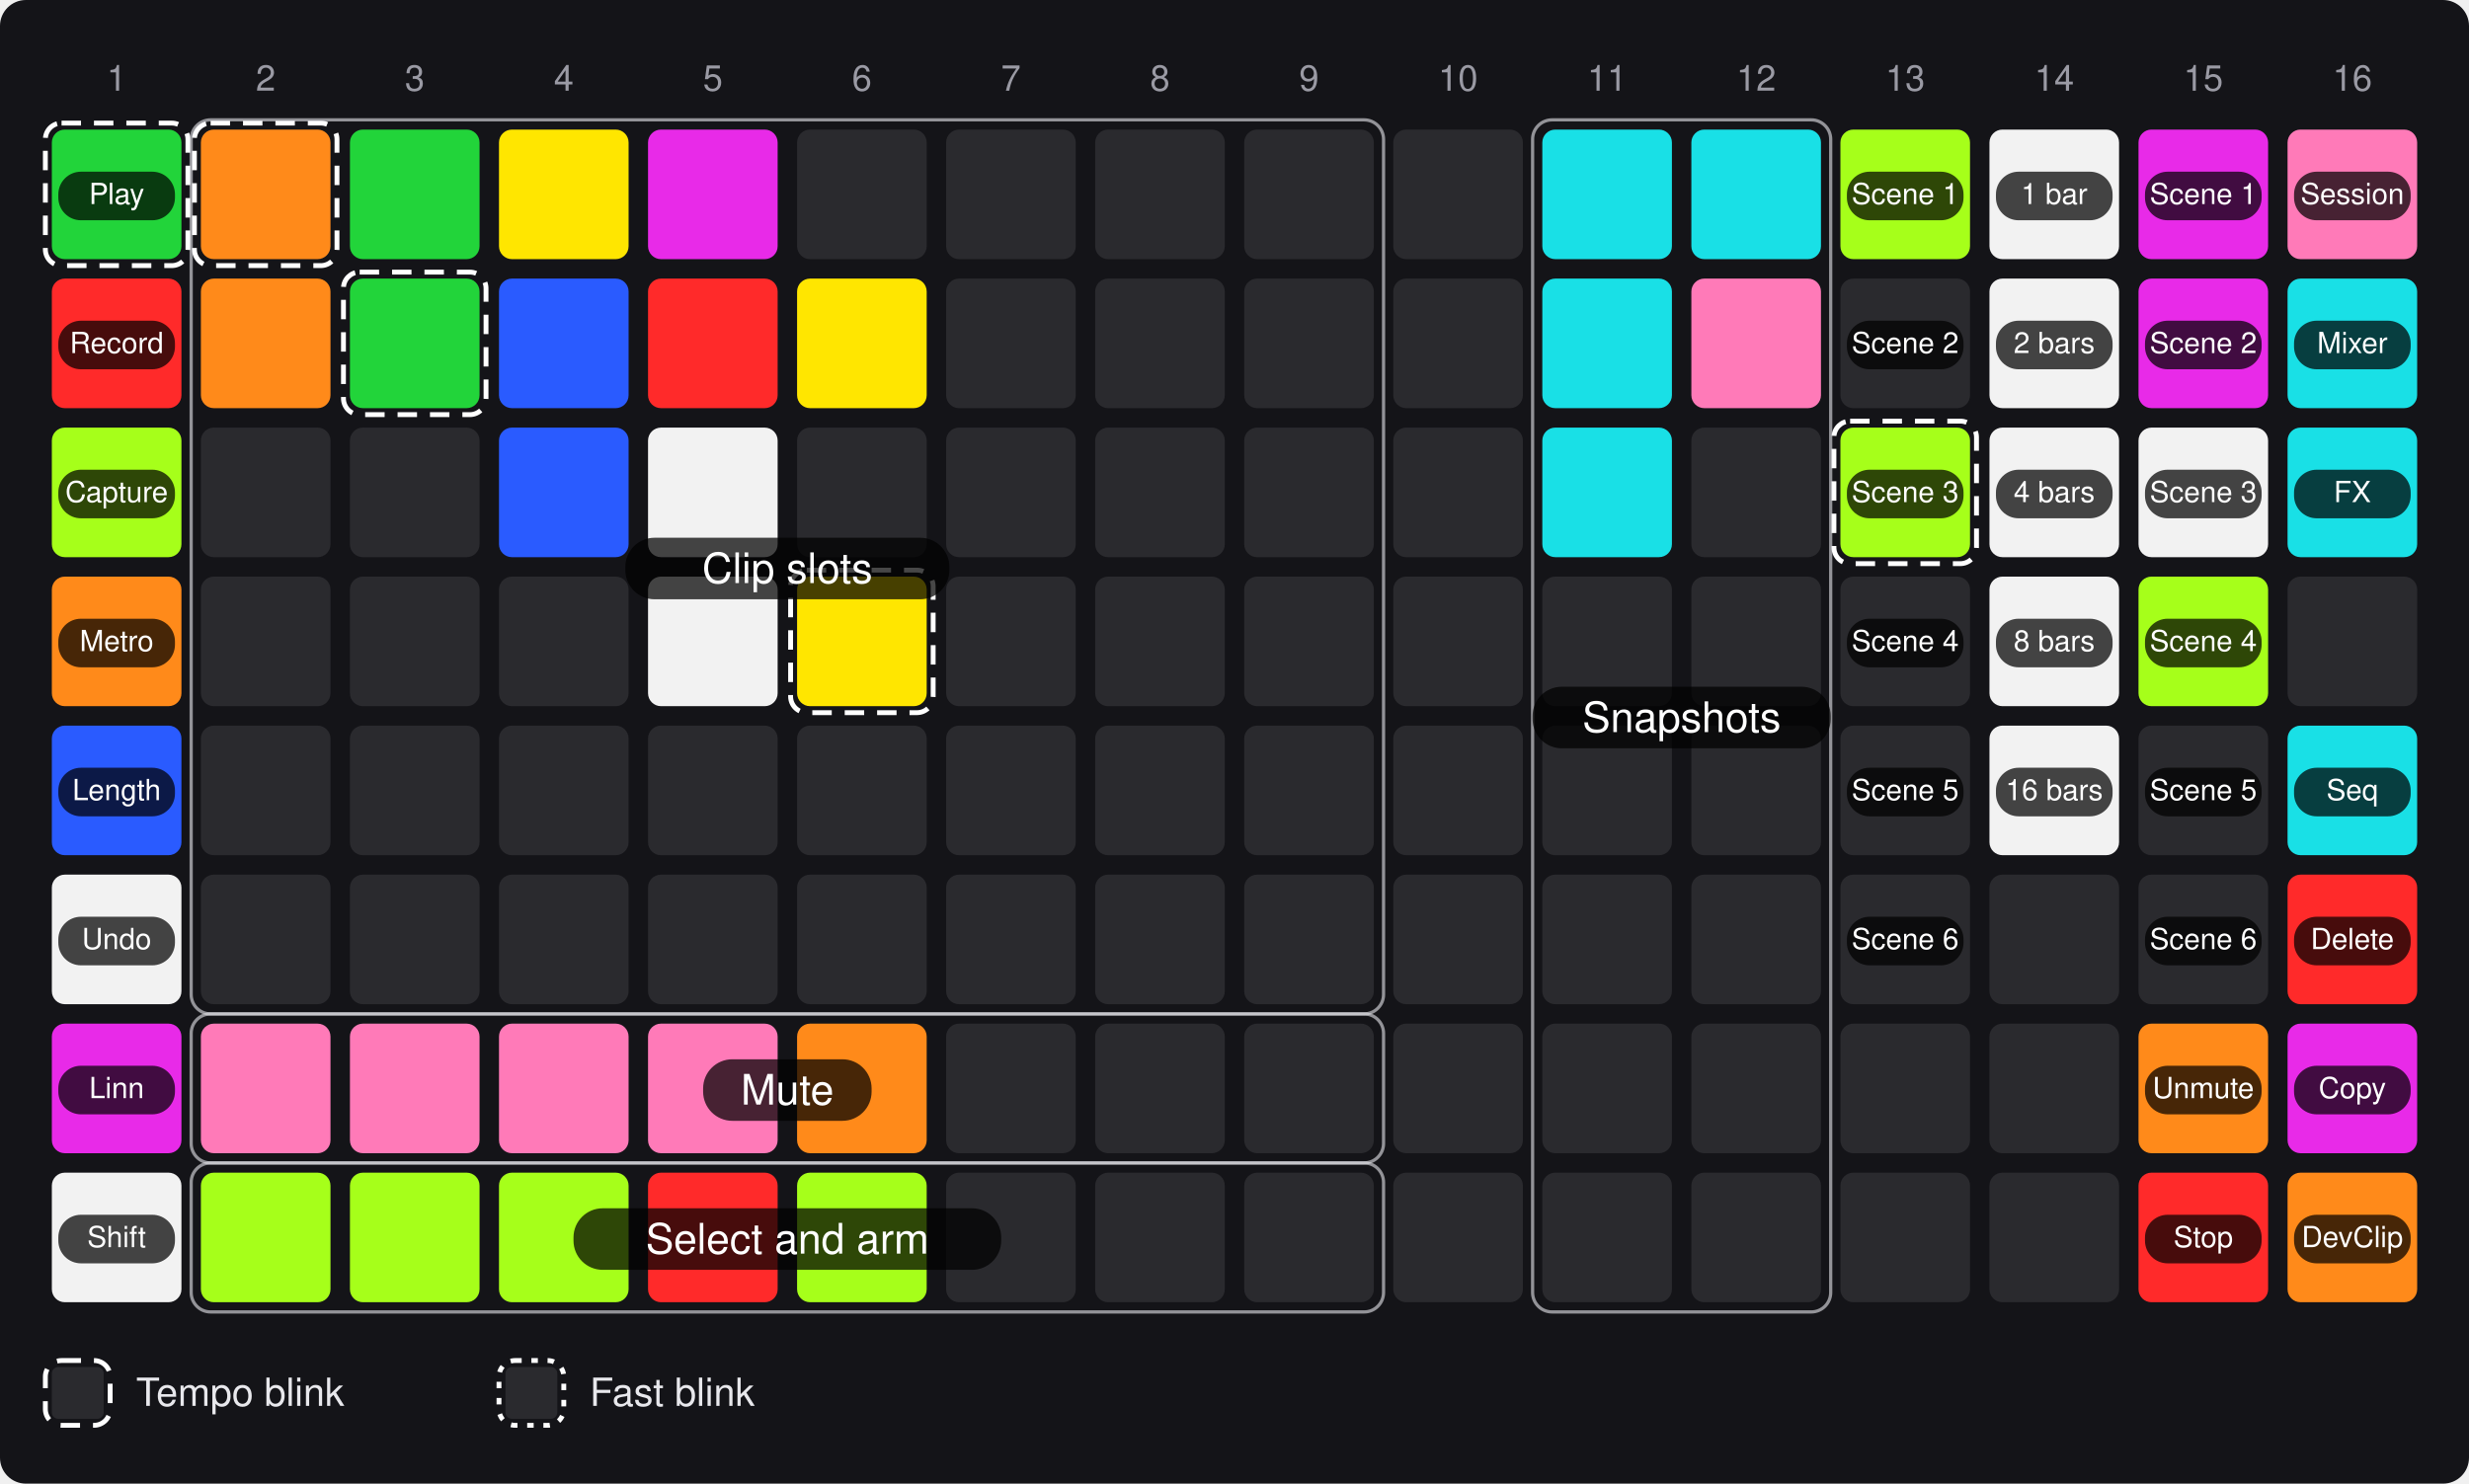
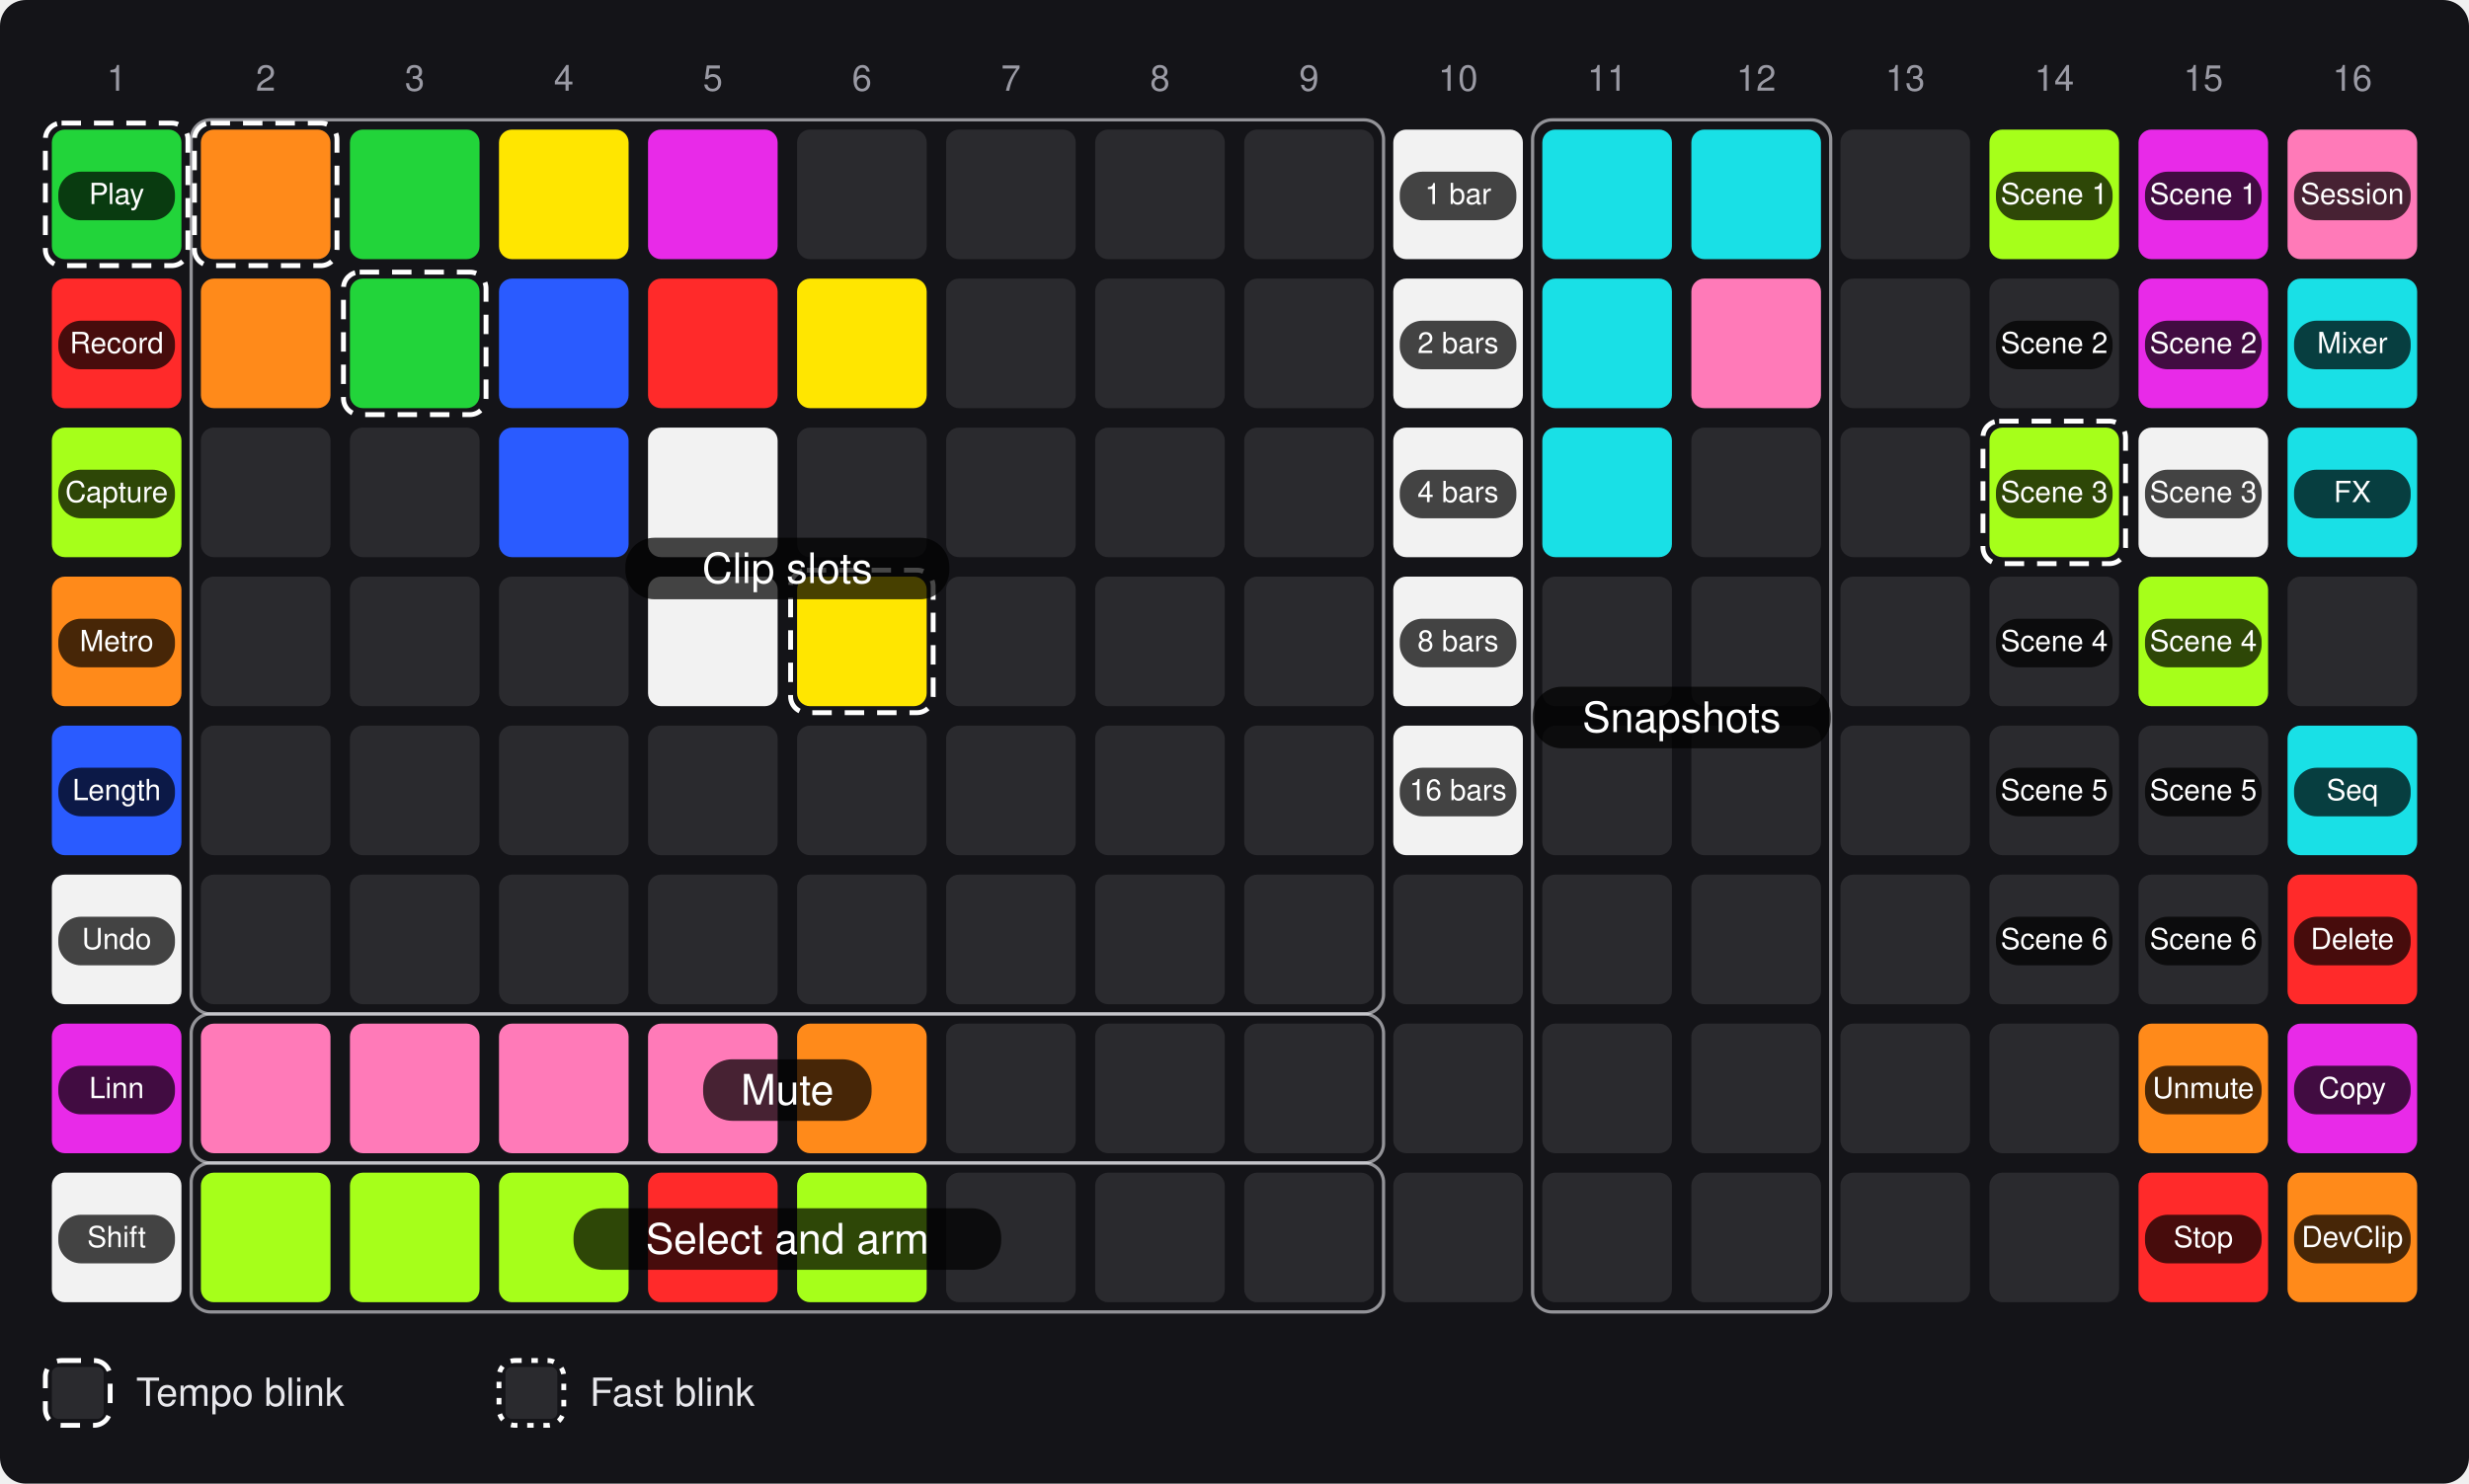
<svg xmlns="http://www.w3.org/2000/svg" width="762" height="458" viewBox="0 0 762 458" font-family="Helvetica, Arial, sans-serif">
  <rect x="0" y="0" width="762" height="458" rx="8" fill="#141418" />
  <text x="36" y="28" font-size="11" fill="#9a9aa4" text-anchor="middle">1</text>
  <text x="82" y="28" font-size="11" fill="#9a9aa4" text-anchor="middle">2</text>
  <text x="128" y="28" font-size="11" fill="#9a9aa4" text-anchor="middle">3</text>
  <text x="174" y="28" font-size="11" fill="#9a9aa4" text-anchor="middle">4</text>
  <text x="220" y="28" font-size="11" fill="#9a9aa4" text-anchor="middle">5</text>
  <text x="266" y="28" font-size="11" fill="#9a9aa4" text-anchor="middle">6</text>
  <text x="312" y="28" font-size="11" fill="#9a9aa4" text-anchor="middle">7</text>
  <text x="358" y="28" font-size="11" fill="#9a9aa4" text-anchor="middle">8</text>
  <text x="404" y="28" font-size="11" fill="#9a9aa4" text-anchor="middle">9</text>
  <text x="450" y="28" font-size="11" fill="#9a9aa4" text-anchor="middle">10</text>
  <text x="496" y="28" font-size="11" fill="#9a9aa4" text-anchor="middle">11</text>
  <text x="542" y="28" font-size="11" fill="#9a9aa4" text-anchor="middle">12</text>
  <text x="588" y="28" font-size="11" fill="#9a9aa4" text-anchor="middle">13</text>
  <text x="634" y="28" font-size="11" fill="#9a9aa4" text-anchor="middle">14</text>
  <text x="680" y="28" font-size="11" fill="#9a9aa4" text-anchor="middle">15</text>
  <text x="726" y="28" font-size="11" fill="#9a9aa4" text-anchor="middle">16</text>
  <rect x="16" y="40" width="40" height="40" rx="4" fill="#22d43a" />
  <rect x="14" y="38" width="44" height="44" rx="5" fill="none" stroke="#ffffff" stroke-width="1.5" stroke-dasharray="6 4" />
  <rect x="16" y="86" width="40" height="40" rx="4" fill="#ff2a2a" />
  <rect x="16" y="132" width="40" height="40" rx="4" fill="#a6ff1a" />
  <rect x="16" y="178" width="40" height="40" rx="4" fill="#ff8a1a" />
  <rect x="16" y="224" width="40" height="40" rx="4" fill="#2a5bff" />
  <rect x="16" y="270" width="40" height="40" rx="4" fill="#f2f2f2" />
  <rect x="16" y="316" width="40" height="40" rx="4" fill="#e82ae8" />
  <rect x="16" y="362" width="40" height="40" rx="4" fill="#f2f2f2" />
  <rect x="62" y="40" width="40" height="40" rx="4" fill="#ff8a1a" />
  <rect x="60" y="38" width="44" height="44" rx="5" fill="none" stroke="#ffffff" stroke-width="1.5" stroke-dasharray="6 4" />
  <rect x="62" y="86" width="40" height="40" rx="4" fill="#ff8a1a" />
  <rect x="62" y="132" width="40" height="40" rx="4" fill="#2a2a2e" />
  <rect x="62" y="178" width="40" height="40" rx="4" fill="#2a2a2e" />
  <rect x="62" y="224" width="40" height="40" rx="4" fill="#2a2a2e" />
  <rect x="62" y="270" width="40" height="40" rx="4" fill="#2a2a2e" />
  <rect x="62" y="316" width="40" height="40" rx="4" fill="#ff7ab8" />
  <rect x="62" y="362" width="40" height="40" rx="4" fill="#a6ff1a" />
  <rect x="108" y="40" width="40" height="40" rx="4" fill="#22d43a" />
  <rect x="108" y="86" width="40" height="40" rx="4" fill="#22d43a" />
  <rect x="106" y="84" width="44" height="44" rx="5" fill="none" stroke="#ffffff" stroke-width="1.5" stroke-dasharray="6 4" />
  <rect x="108" y="132" width="40" height="40" rx="4" fill="#2a2a2e" />
  <rect x="108" y="178" width="40" height="40" rx="4" fill="#2a2a2e" />
  <rect x="108" y="224" width="40" height="40" rx="4" fill="#2a2a2e" />
  <rect x="108" y="270" width="40" height="40" rx="4" fill="#2a2a2e" />
  <rect x="108" y="316" width="40" height="40" rx="4" fill="#ff7ab8" />
  <rect x="108" y="362" width="40" height="40" rx="4" fill="#a6ff1a" />
  <rect x="154" y="40" width="40" height="40" rx="4" fill="#ffe600" />
  <rect x="154" y="86" width="40" height="40" rx="4" fill="#2a5bff" />
  <rect x="154" y="132" width="40" height="40" rx="4" fill="#2a5bff" />
  <rect x="154" y="178" width="40" height="40" rx="4" fill="#2a2a2e" />
  <rect x="154" y="224" width="40" height="40" rx="4" fill="#2a2a2e" />
  <rect x="154" y="270" width="40" height="40" rx="4" fill="#2a2a2e" />
  <rect x="154" y="316" width="40" height="40" rx="4" fill="#ff7ab8" />
  <rect x="154" y="362" width="40" height="40" rx="4" fill="#a6ff1a" />
  <rect x="200" y="40" width="40" height="40" rx="4" fill="#e82ae8" />
  <rect x="200" y="86" width="40" height="40" rx="4" fill="#ff2a2a" />
  <rect x="200" y="132" width="40" height="40" rx="4" fill="#f2f2f2" />
  <rect x="200" y="178" width="40" height="40" rx="4" fill="#f2f2f2" />
  <rect x="200" y="224" width="40" height="40" rx="4" fill="#2a2a2e" />
  <rect x="200" y="270" width="40" height="40" rx="4" fill="#2a2a2e" />
  <rect x="200" y="316" width="40" height="40" rx="4" fill="#ff7ab8" />
  <rect x="200" y="362" width="40" height="40" rx="4" fill="#ff2a2a" />
  <rect x="246" y="40" width="40" height="40" rx="4" fill="#2a2a2e" />
  <rect x="246" y="86" width="40" height="40" rx="4" fill="#ffe600" />
  <rect x="246" y="132" width="40" height="40" rx="4" fill="#2a2a2e" />
  <rect x="246" y="178" width="40" height="40" rx="4" fill="#ffe600" />
  <rect x="244" y="176" width="44" height="44" rx="5" fill="none" stroke="#ffffff" stroke-width="1.5" stroke-dasharray="6 4" />
  <rect x="246" y="224" width="40" height="40" rx="4" fill="#2a2a2e" />
  <rect x="246" y="270" width="40" height="40" rx="4" fill="#2a2a2e" />
  <rect x="246" y="316" width="40" height="40" rx="4" fill="#ff8a1a" />
  <rect x="246" y="362" width="40" height="40" rx="4" fill="#a6ff1a" />
  <rect x="292" y="40" width="40" height="40" rx="4" fill="#2a2a2e" />
  <rect x="292" y="86" width="40" height="40" rx="4" fill="#2a2a2e" />
  <rect x="292" y="132" width="40" height="40" rx="4" fill="#2a2a2e" />
  <rect x="292" y="178" width="40" height="40" rx="4" fill="#2a2a2e" />
  <rect x="292" y="224" width="40" height="40" rx="4" fill="#2a2a2e" />
  <rect x="292" y="270" width="40" height="40" rx="4" fill="#2a2a2e" />
  <rect x="292" y="316" width="40" height="40" rx="4" fill="#2a2a2e" />
  <rect x="292" y="362" width="40" height="40" rx="4" fill="#2a2a2e" />
  <rect x="338" y="40" width="40" height="40" rx="4" fill="#2a2a2e" />
  <rect x="338" y="86" width="40" height="40" rx="4" fill="#2a2a2e" />
  <rect x="338" y="132" width="40" height="40" rx="4" fill="#2a2a2e" />
  <rect x="338" y="178" width="40" height="40" rx="4" fill="#2a2a2e" />
  <rect x="338" y="224" width="40" height="40" rx="4" fill="#2a2a2e" />
  <rect x="338" y="270" width="40" height="40" rx="4" fill="#2a2a2e" />
  <rect x="338" y="316" width="40" height="40" rx="4" fill="#2a2a2e" />
  <rect x="338" y="362" width="40" height="40" rx="4" fill="#2a2a2e" />
  <rect x="384" y="40" width="40" height="40" rx="4" fill="#2a2a2e" />
  <rect x="384" y="86" width="40" height="40" rx="4" fill="#2a2a2e" />
  <rect x="384" y="132" width="40" height="40" rx="4" fill="#2a2a2e" />
  <rect x="384" y="178" width="40" height="40" rx="4" fill="#2a2a2e" />
  <rect x="384" y="224" width="40" height="40" rx="4" fill="#2a2a2e" />
  <rect x="384" y="270" width="40" height="40" rx="4" fill="#2a2a2e" />
  <rect x="384" y="316" width="40" height="40" rx="4" fill="#2a2a2e" />
  <rect x="384" y="362" width="40" height="40" rx="4" fill="#2a2a2e" />
-   <rect x="430" y="40" width="40" height="40" rx="4" fill="#2a2a2e" />
-   <rect x="430" y="86" width="40" height="40" rx="4" fill="#2a2a2e" />
-   <rect x="430" y="132" width="40" height="40" rx="4" fill="#2a2a2e" />
-   <rect x="430" y="178" width="40" height="40" rx="4" fill="#2a2a2e" />
-   <rect x="430" y="224" width="40" height="40" rx="4" fill="#2a2a2e" />
+   <rect x="430" y="40" width="40" height="40" rx="4" fill="#f2f2f2" />
+   <rect x="430" y="86" width="40" height="40" rx="4" fill="#f2f2f2" />
+   <rect x="430" y="132" width="40" height="40" rx="4" fill="#f2f2f2" />
+   <rect x="430" y="178" width="40" height="40" rx="4" fill="#f2f2f2" />
+   <rect x="430" y="224" width="40" height="40" rx="4" fill="#f2f2f2" />
  <rect x="430" y="270" width="40" height="40" rx="4" fill="#2a2a2e" />
  <rect x="430" y="316" width="40" height="40" rx="4" fill="#2a2a2e" />
  <rect x="430" y="362" width="40" height="40" rx="4" fill="#2a2a2e" />
  <rect x="476" y="40" width="40" height="40" rx="4" fill="#19e0e6" />
  <rect x="476" y="86" width="40" height="40" rx="4" fill="#19e0e6" />
  <rect x="476" y="132" width="40" height="40" rx="4" fill="#19e0e6" />
  <rect x="476" y="178" width="40" height="40" rx="4" fill="#2a2a2e" />
  <rect x="476" y="224" width="40" height="40" rx="4" fill="#2a2a2e" />
  <rect x="476" y="270" width="40" height="40" rx="4" fill="#2a2a2e" />
  <rect x="476" y="316" width="40" height="40" rx="4" fill="#2a2a2e" />
  <rect x="476" y="362" width="40" height="40" rx="4" fill="#2a2a2e" />
  <rect x="522" y="40" width="40" height="40" rx="4" fill="#19e0e6" />
  <rect x="522" y="86" width="40" height="40" rx="4" fill="#ff7ab8" />
  <rect x="522" y="132" width="40" height="40" rx="4" fill="#2a2a2e" />
  <rect x="522" y="178" width="40" height="40" rx="4" fill="#2a2a2e" />
  <rect x="522" y="224" width="40" height="40" rx="4" fill="#2a2a2e" />
  <rect x="522" y="270" width="40" height="40" rx="4" fill="#2a2a2e" />
  <rect x="522" y="316" width="40" height="40" rx="4" fill="#2a2a2e" />
  <rect x="522" y="362" width="40" height="40" rx="4" fill="#2a2a2e" />
-   <rect x="568" y="40" width="40" height="40" rx="4" fill="#a6ff1a" />
+   <rect x="568" y="40" width="40" height="40" rx="4" fill="#2a2a2e" />
  <rect x="568" y="86" width="40" height="40" rx="4" fill="#2a2a2e" />
-   <rect x="568" y="132" width="40" height="40" rx="4" fill="#a6ff1a" />
-   <rect x="566" y="130" width="44" height="44" rx="5" fill="none" stroke="#ffffff" stroke-width="1.5" stroke-dasharray="6 4" />
+   <rect x="568" y="132" width="40" height="40" rx="4" fill="#2a2a2e" />
  <rect x="568" y="178" width="40" height="40" rx="4" fill="#2a2a2e" />
  <rect x="568" y="224" width="40" height="40" rx="4" fill="#2a2a2e" />
  <rect x="568" y="270" width="40" height="40" rx="4" fill="#2a2a2e" />
  <rect x="568" y="316" width="40" height="40" rx="4" fill="#2a2a2e" />
  <rect x="568" y="362" width="40" height="40" rx="4" fill="#2a2a2e" />
-   <rect x="614" y="40" width="40" height="40" rx="4" fill="#f2f2f2" />
-   <rect x="614" y="86" width="40" height="40" rx="4" fill="#f2f2f2" />
-   <rect x="614" y="132" width="40" height="40" rx="4" fill="#f2f2f2" />
-   <rect x="614" y="178" width="40" height="40" rx="4" fill="#f2f2f2" />
-   <rect x="614" y="224" width="40" height="40" rx="4" fill="#f2f2f2" />
+   <rect x="614" y="40" width="40" height="40" rx="4" fill="#a6ff1a" />
+   <rect x="614" y="86" width="40" height="40" rx="4" fill="#2a2a2e" />
+   <rect x="614" y="132" width="40" height="40" rx="4" fill="#a6ff1a" />
+   <rect x="612" y="130" width="44" height="44" rx="5" fill="none" stroke="#ffffff" stroke-width="1.5" stroke-dasharray="6 4" />
+   <rect x="614" y="178" width="40" height="40" rx="4" fill="#2a2a2e" />
+   <rect x="614" y="224" width="40" height="40" rx="4" fill="#2a2a2e" />
  <rect x="614" y="270" width="40" height="40" rx="4" fill="#2a2a2e" />
  <rect x="614" y="316" width="40" height="40" rx="4" fill="#2a2a2e" />
  <rect x="614" y="362" width="40" height="40" rx="4" fill="#2a2a2e" />
  <rect x="660" y="40" width="40" height="40" rx="4" fill="#e82ae8" />
  <rect x="660" y="86" width="40" height="40" rx="4" fill="#e82ae8" />
  <rect x="660" y="132" width="40" height="40" rx="4" fill="#f2f2f2" />
  <rect x="660" y="178" width="40" height="40" rx="4" fill="#a6ff1a" />
  <rect x="660" y="224" width="40" height="40" rx="4" fill="#2a2a2e" />
  <rect x="660" y="270" width="40" height="40" rx="4" fill="#2a2a2e" />
  <rect x="660" y="316" width="40" height="40" rx="4" fill="#ff8a1a" />
  <rect x="660" y="362" width="40" height="40" rx="4" fill="#ff2a2a" />
  <rect x="706" y="40" width="40" height="40" rx="4" fill="#ff7ab8" />
  <rect x="706" y="86" width="40" height="40" rx="4" fill="#19e0e6" />
  <rect x="706" y="132" width="40" height="40" rx="4" fill="#19e0e6" />
  <rect x="706" y="178" width="40" height="40" rx="4" fill="#2a2a2e" />
  <rect x="706" y="224" width="40" height="40" rx="4" fill="#19e0e6" />
  <rect x="706" y="270" width="40" height="40" rx="4" fill="#ff2a2a" />
  <rect x="706" y="316" width="40" height="40" rx="4" fill="#e82ae8" />
  <rect x="706" y="362" width="40" height="40" rx="4" fill="#ff8a1a" />
  <rect x="18" y="53" width="36" height="15" rx="7" fill="#000000" fill-opacity="0.72" />
  <text x="36" y="63" font-size="9" fill="#ffffff" text-anchor="middle">Play</text>
  <rect x="18" y="99" width="36" height="15" rx="7" fill="#000000" fill-opacity="0.72" />
  <text x="36" y="109" font-size="9" fill="#ffffff" text-anchor="middle">Record</text>
  <rect x="18" y="145" width="36" height="15" rx="7" fill="#000000" fill-opacity="0.72" />
  <text x="36" y="155" font-size="9" fill="#ffffff" text-anchor="middle">Capture</text>
  <rect x="18" y="191" width="36" height="15" rx="7" fill="#000000" fill-opacity="0.72" />
  <text x="36" y="201" font-size="9" fill="#ffffff" text-anchor="middle">Metro</text>
  <rect x="18" y="237" width="36" height="15" rx="7" fill="#000000" fill-opacity="0.72" />
  <text x="36" y="247" font-size="9" fill="#ffffff" text-anchor="middle">Length</text>
  <rect x="18" y="283" width="36" height="15" rx="7" fill="#000000" fill-opacity="0.72" />
  <text x="36" y="293" font-size="9" fill="#ffffff" text-anchor="middle">Undo</text>
  <rect x="18" y="329" width="36" height="15" rx="7" fill="#000000" fill-opacity="0.72" />
  <text x="36" y="339" font-size="9" fill="#ffffff" text-anchor="middle">Linn</text>
  <rect x="18" y="375" width="36" height="15" rx="7" fill="#000000" fill-opacity="0.72" />
  <text x="36" y="385" font-size="9" fill="#ffffff" text-anchor="middle">Shift</text>
-   <rect x="570" y="53" width="36" height="15" rx="7" fill="#000000" fill-opacity="0.72" />
-   <text x="588" y="63" font-size="9" fill="#ffffff" text-anchor="middle">Scene 1</text>
-   <rect x="570" y="99" width="36" height="15" rx="7" fill="#000000" fill-opacity="0.72" />
-   <text x="588" y="109" font-size="9" fill="#ffffff" text-anchor="middle">Scene 2</text>
-   <rect x="570" y="145" width="36" height="15" rx="7" fill="#000000" fill-opacity="0.72" />
-   <text x="588" y="155" font-size="9" fill="#ffffff" text-anchor="middle">Scene 3</text>
-   <rect x="570" y="191" width="36" height="15" rx="7" fill="#000000" fill-opacity="0.72" />
-   <text x="588" y="201" font-size="9" fill="#ffffff" text-anchor="middle">Scene 4</text>
-   <rect x="570" y="237" width="36" height="15" rx="7" fill="#000000" fill-opacity="0.72" />
-   <text x="588" y="247" font-size="9" fill="#ffffff" text-anchor="middle">Scene 5</text>
-   <rect x="570" y="283" width="36" height="15" rx="7" fill="#000000" fill-opacity="0.72" />
-   <text x="588" y="293" font-size="9" fill="#ffffff" text-anchor="middle">Scene 6</text>
+   <rect x="432" y="53" width="36" height="15" rx="7" fill="#000000" fill-opacity="0.72" />
+   <text x="450" y="63" font-size="9" fill="#ffffff" text-anchor="middle">1 bar</text>
+   <rect x="432" y="99" width="36" height="15" rx="7" fill="#000000" fill-opacity="0.72" />
+   <text x="450" y="109" font-size="9" fill="#ffffff" text-anchor="middle">2 bars</text>
+   <rect x="432" y="145" width="36" height="15" rx="7" fill="#000000" fill-opacity="0.72" />
+   <text x="450" y="155" font-size="9" fill="#ffffff" text-anchor="middle">4 bars</text>
+   <rect x="432" y="191" width="36" height="15" rx="7" fill="#000000" fill-opacity="0.72" />
+   <text x="450" y="201" font-size="9" fill="#ffffff" text-anchor="middle">8 bars</text>
+   <rect x="432" y="237" width="36" height="15" rx="7" fill="#000000" fill-opacity="0.72" />
+   <text x="450" y="247" font-size="9" fill="#ffffff" text-anchor="middle">16 bars</text>
  <rect x="616" y="53" width="36" height="15" rx="7" fill="#000000" fill-opacity="0.72" />
-   <text x="634" y="63" font-size="9" fill="#ffffff" text-anchor="middle">1 bar</text>
+   <text x="634" y="63" font-size="9" fill="#ffffff" text-anchor="middle">Scene 1</text>
  <rect x="616" y="99" width="36" height="15" rx="7" fill="#000000" fill-opacity="0.72" />
-   <text x="634" y="109" font-size="9" fill="#ffffff" text-anchor="middle">2 bars</text>
+   <text x="634" y="109" font-size="9" fill="#ffffff" text-anchor="middle">Scene 2</text>
  <rect x="616" y="145" width="36" height="15" rx="7" fill="#000000" fill-opacity="0.72" />
-   <text x="634" y="155" font-size="9" fill="#ffffff" text-anchor="middle">4 bars</text>
+   <text x="634" y="155" font-size="9" fill="#ffffff" text-anchor="middle">Scene 3</text>
  <rect x="616" y="191" width="36" height="15" rx="7" fill="#000000" fill-opacity="0.72" />
-   <text x="634" y="201" font-size="9" fill="#ffffff" text-anchor="middle">8 bars</text>
+   <text x="634" y="201" font-size="9" fill="#ffffff" text-anchor="middle">Scene 4</text>
  <rect x="616" y="237" width="36" height="15" rx="7" fill="#000000" fill-opacity="0.72" />
-   <text x="634" y="247" font-size="9" fill="#ffffff" text-anchor="middle">16 bars</text>
+   <text x="634" y="247" font-size="9" fill="#ffffff" text-anchor="middle">Scene 5</text>
+   <rect x="616" y="283" width="36" height="15" rx="7" fill="#000000" fill-opacity="0.72" />
+   <text x="634" y="293" font-size="9" fill="#ffffff" text-anchor="middle">Scene 6</text>
  <rect x="662" y="53" width="36" height="15" rx="7" fill="#000000" fill-opacity="0.72" />
  <text x="680" y="63" font-size="9" fill="#ffffff" text-anchor="middle">Scene 1</text>
  <rect x="662" y="99" width="36" height="15" rx="7" fill="#000000" fill-opacity="0.72" />
  <text x="680" y="109" font-size="9" fill="#ffffff" text-anchor="middle">Scene 2</text>
  <rect x="662" y="145" width="36" height="15" rx="7" fill="#000000" fill-opacity="0.72" />
  <text x="680" y="155" font-size="9" fill="#ffffff" text-anchor="middle">Scene 3</text>
  <rect x="662" y="191" width="36" height="15" rx="7" fill="#000000" fill-opacity="0.72" />
  <text x="680" y="201" font-size="9" fill="#ffffff" text-anchor="middle">Scene 4</text>
  <rect x="662" y="237" width="36" height="15" rx="7" fill="#000000" fill-opacity="0.72" />
  <text x="680" y="247" font-size="9" fill="#ffffff" text-anchor="middle">Scene 5</text>
  <rect x="662" y="283" width="36" height="15" rx="7" fill="#000000" fill-opacity="0.72" />
  <text x="680" y="293" font-size="9" fill="#ffffff" text-anchor="middle">Scene 6</text>
  <rect x="662" y="329" width="36" height="15" rx="7" fill="#000000" fill-opacity="0.72" />
  <text x="680" y="339" font-size="9" fill="#ffffff" text-anchor="middle">Unmute</text>
  <rect x="662" y="375" width="36" height="15" rx="7" fill="#000000" fill-opacity="0.72" />
  <text x="680" y="385" font-size="9" fill="#ffffff" text-anchor="middle">Stop</text>
  <rect x="708" y="53" width="36" height="15" rx="7" fill="#000000" fill-opacity="0.72" />
  <text x="726" y="63" font-size="9" fill="#ffffff" text-anchor="middle">Session</text>
  <rect x="708" y="99" width="36" height="15" rx="7" fill="#000000" fill-opacity="0.72" />
  <text x="726" y="109" font-size="9" fill="#ffffff" text-anchor="middle">Mixer</text>
  <rect x="708" y="145" width="36" height="15" rx="7" fill="#000000" fill-opacity="0.72" />
  <text x="726" y="155" font-size="9" fill="#ffffff" text-anchor="middle">FX</text>
  <rect x="708" y="237" width="36" height="15" rx="7" fill="#000000" fill-opacity="0.72" />
  <text x="726" y="247" font-size="9" fill="#ffffff" text-anchor="middle">Seq</text>
  <rect x="708" y="283" width="36" height="15" rx="7" fill="#000000" fill-opacity="0.72" />
  <text x="726" y="293" font-size="9" fill="#ffffff" text-anchor="middle">Delete</text>
  <rect x="708" y="329" width="36" height="15" rx="7" fill="#000000" fill-opacity="0.72" />
  <text x="726" y="339" font-size="9" fill="#ffffff" text-anchor="middle">Copy</text>
  <rect x="708" y="375" width="36" height="15" rx="7" fill="#000000" fill-opacity="0.72" />
  <text x="726" y="385" font-size="9" fill="#ffffff" text-anchor="middle">DevClip</text>
  <rect x="59" y="37" width="368" height="276" rx="6" fill="none" stroke="#e8e8ec" stroke-width="1" stroke-opacity="0.6" />
  <rect x="193" y="166" width="100" height="19" rx="9" fill="#000000" fill-opacity="0.72" />
  <text x="243" y="180" font-size="13" fill="#ffffff" text-anchor="middle">Clip slots</text>
  <rect x="59" y="313" width="368" height="46" rx="6" fill="none" stroke="#e8e8ec" stroke-width="1" stroke-opacity="0.6" />
  <rect x="217" y="327" width="52" height="19" rx="9" fill="#000000" fill-opacity="0.72" />
  <text x="243" y="341" font-size="13" fill="#ffffff" text-anchor="middle">Mute</text>
  <rect x="59" y="359" width="368" height="46" rx="6" fill="none" stroke="#e8e8ec" stroke-width="1" stroke-opacity="0.6" />
  <rect x="177" y="373" width="132" height="19" rx="9" fill="#000000" fill-opacity="0.72" />
  <text x="243" y="387" font-size="13" fill="#ffffff" text-anchor="middle">Select and arm</text>
  <rect x="473" y="37" width="92" height="368" rx="6" fill="none" stroke="#e8e8ec" stroke-width="1" stroke-opacity="0.6" />
  <rect x="473" y="212" width="92" height="19" rx="9" fill="#000000" fill-opacity="0.72" />
  <text x="519" y="226" font-size="13" fill="#ffffff" text-anchor="middle">Snapshots</text>
  <rect x="16" y="422" width="16" height="16" rx="2" fill="#2a2a2e" />
  <rect x="14" y="420" width="20" height="20" rx="5" fill="none" stroke="#ffffff" stroke-width="1.5" stroke-dasharray="6 4" />
  <text x="42" y="434" font-size="12" fill="#e8e8ec">Tempo blink</text>
  <rect x="156" y="422" width="16" height="16" rx="2" fill="#2a2a2e" />
  <rect x="154" y="420" width="20" height="20" rx="5" fill="none" stroke="#ffffff" stroke-width="1.5" stroke-dasharray="2 3" />
  <text x="182" y="434" font-size="12" fill="#e8e8ec">Fast blink</text>
</svg>
